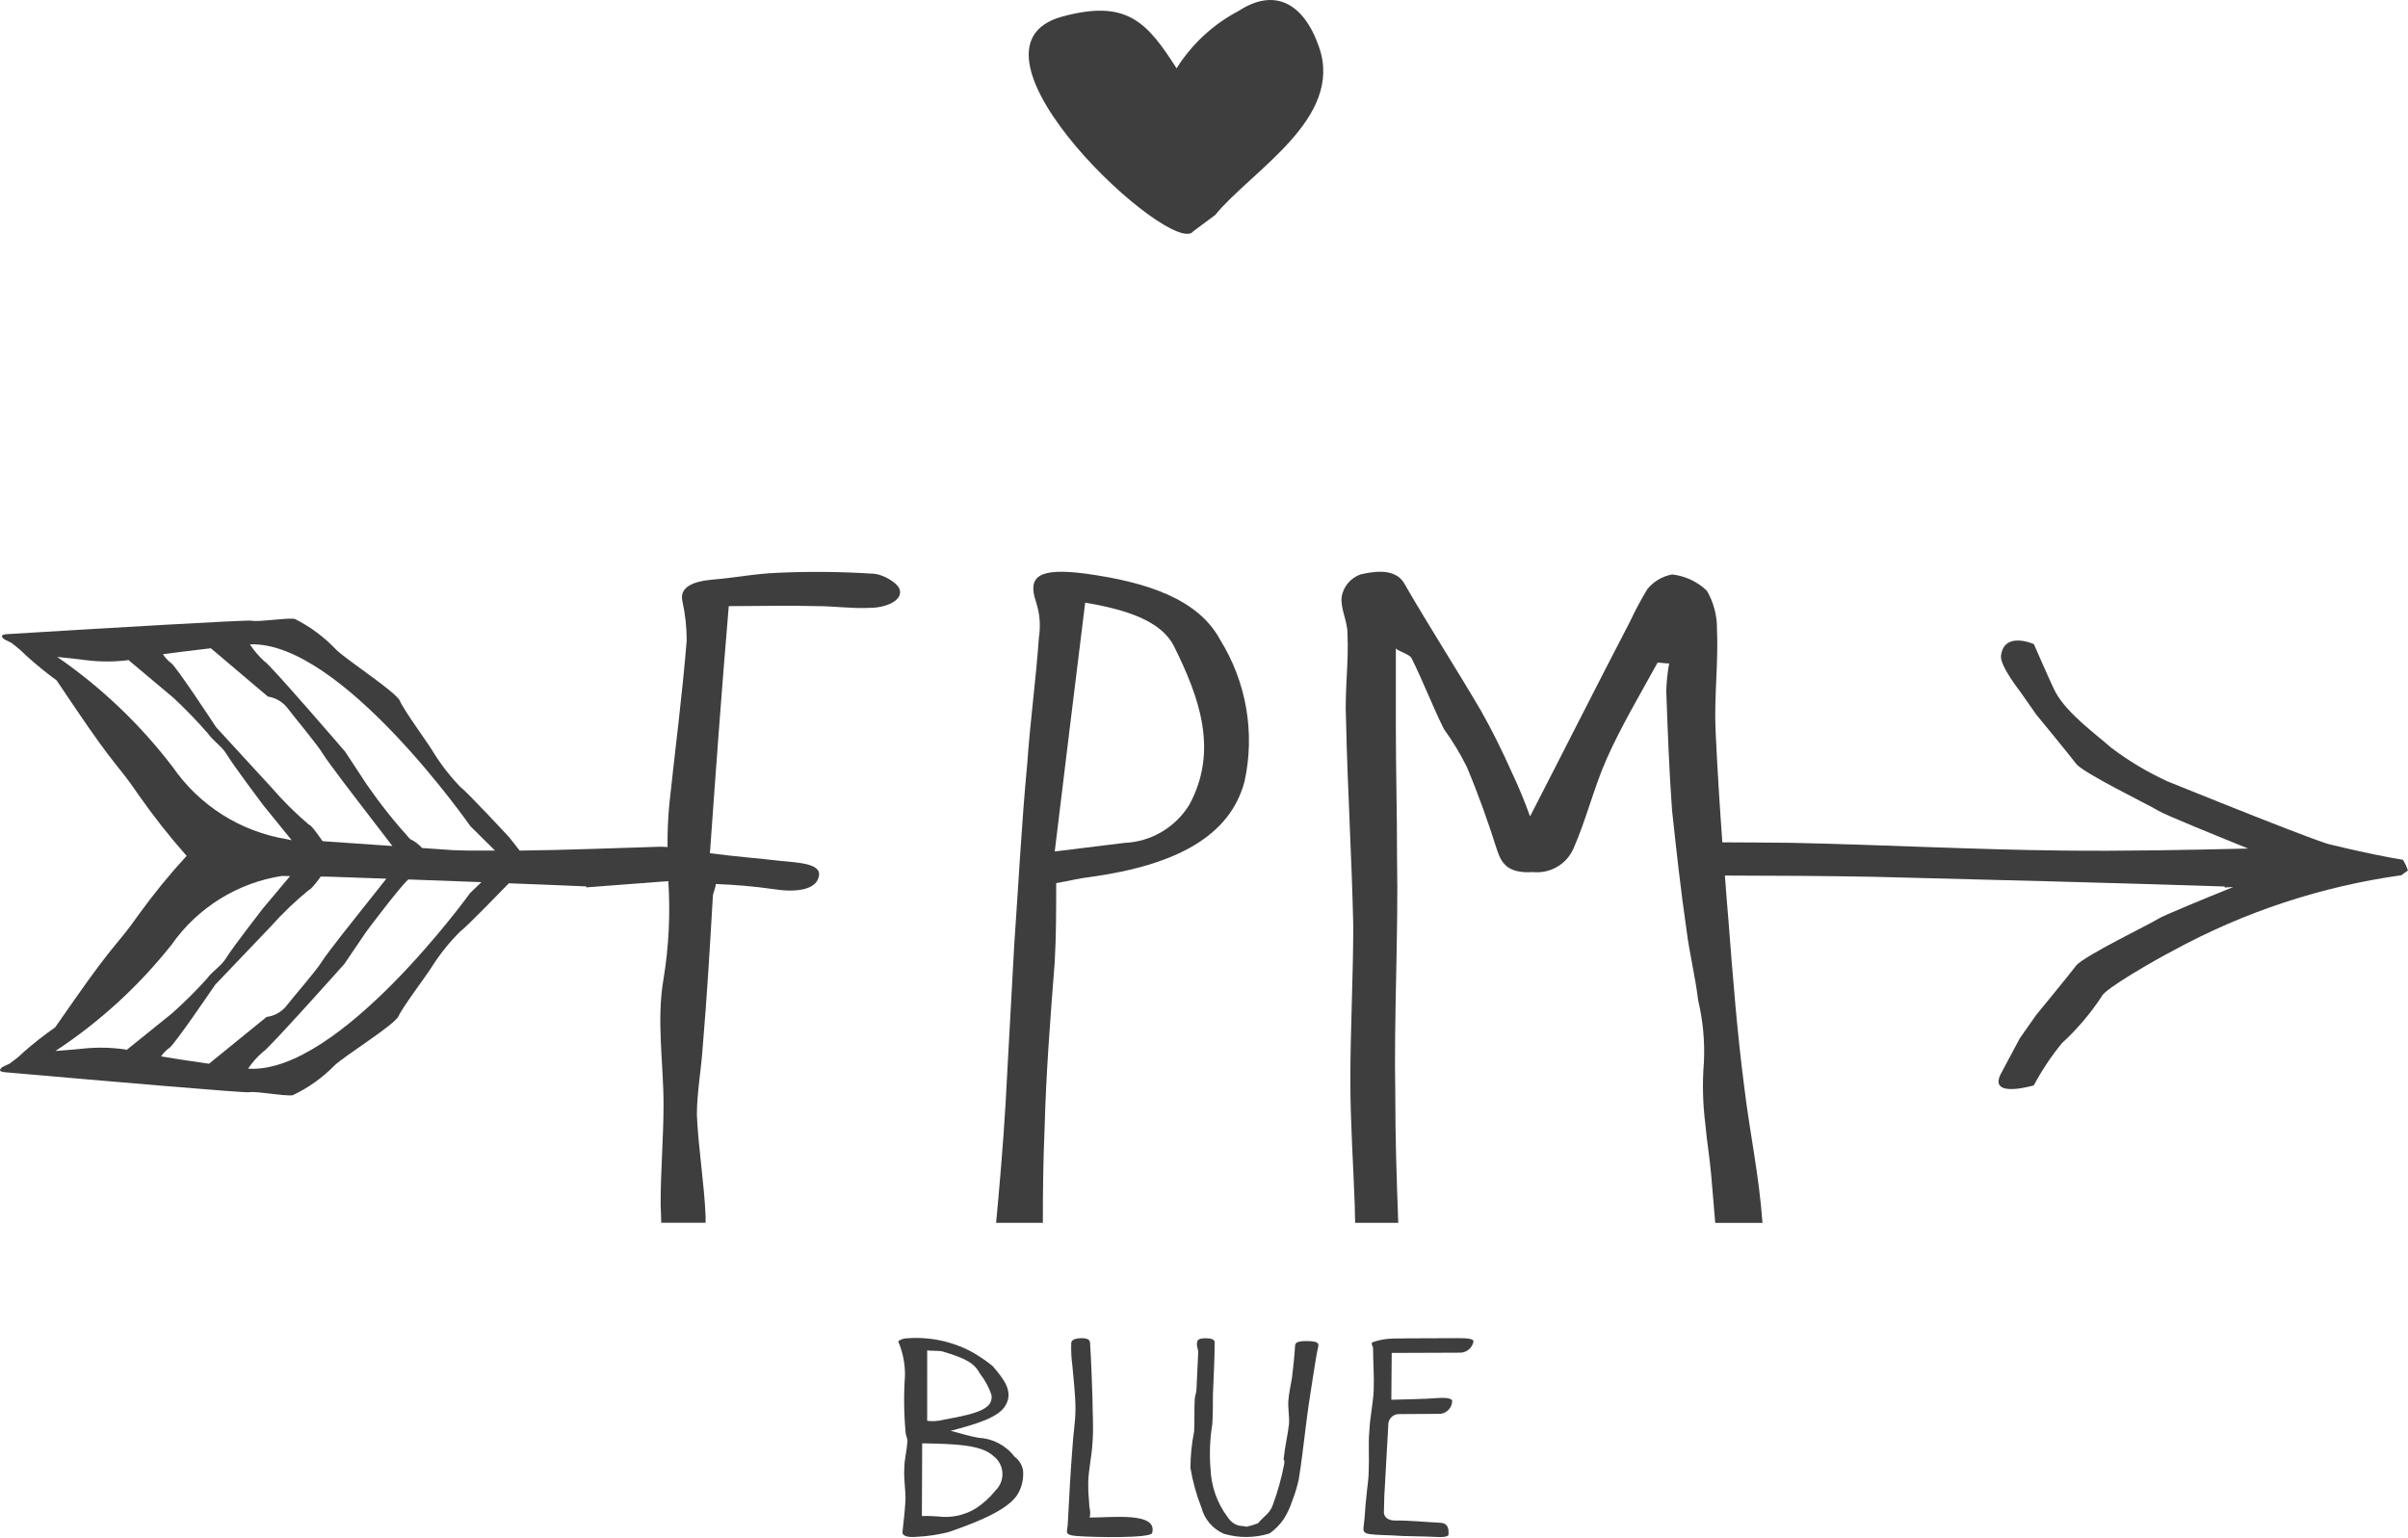
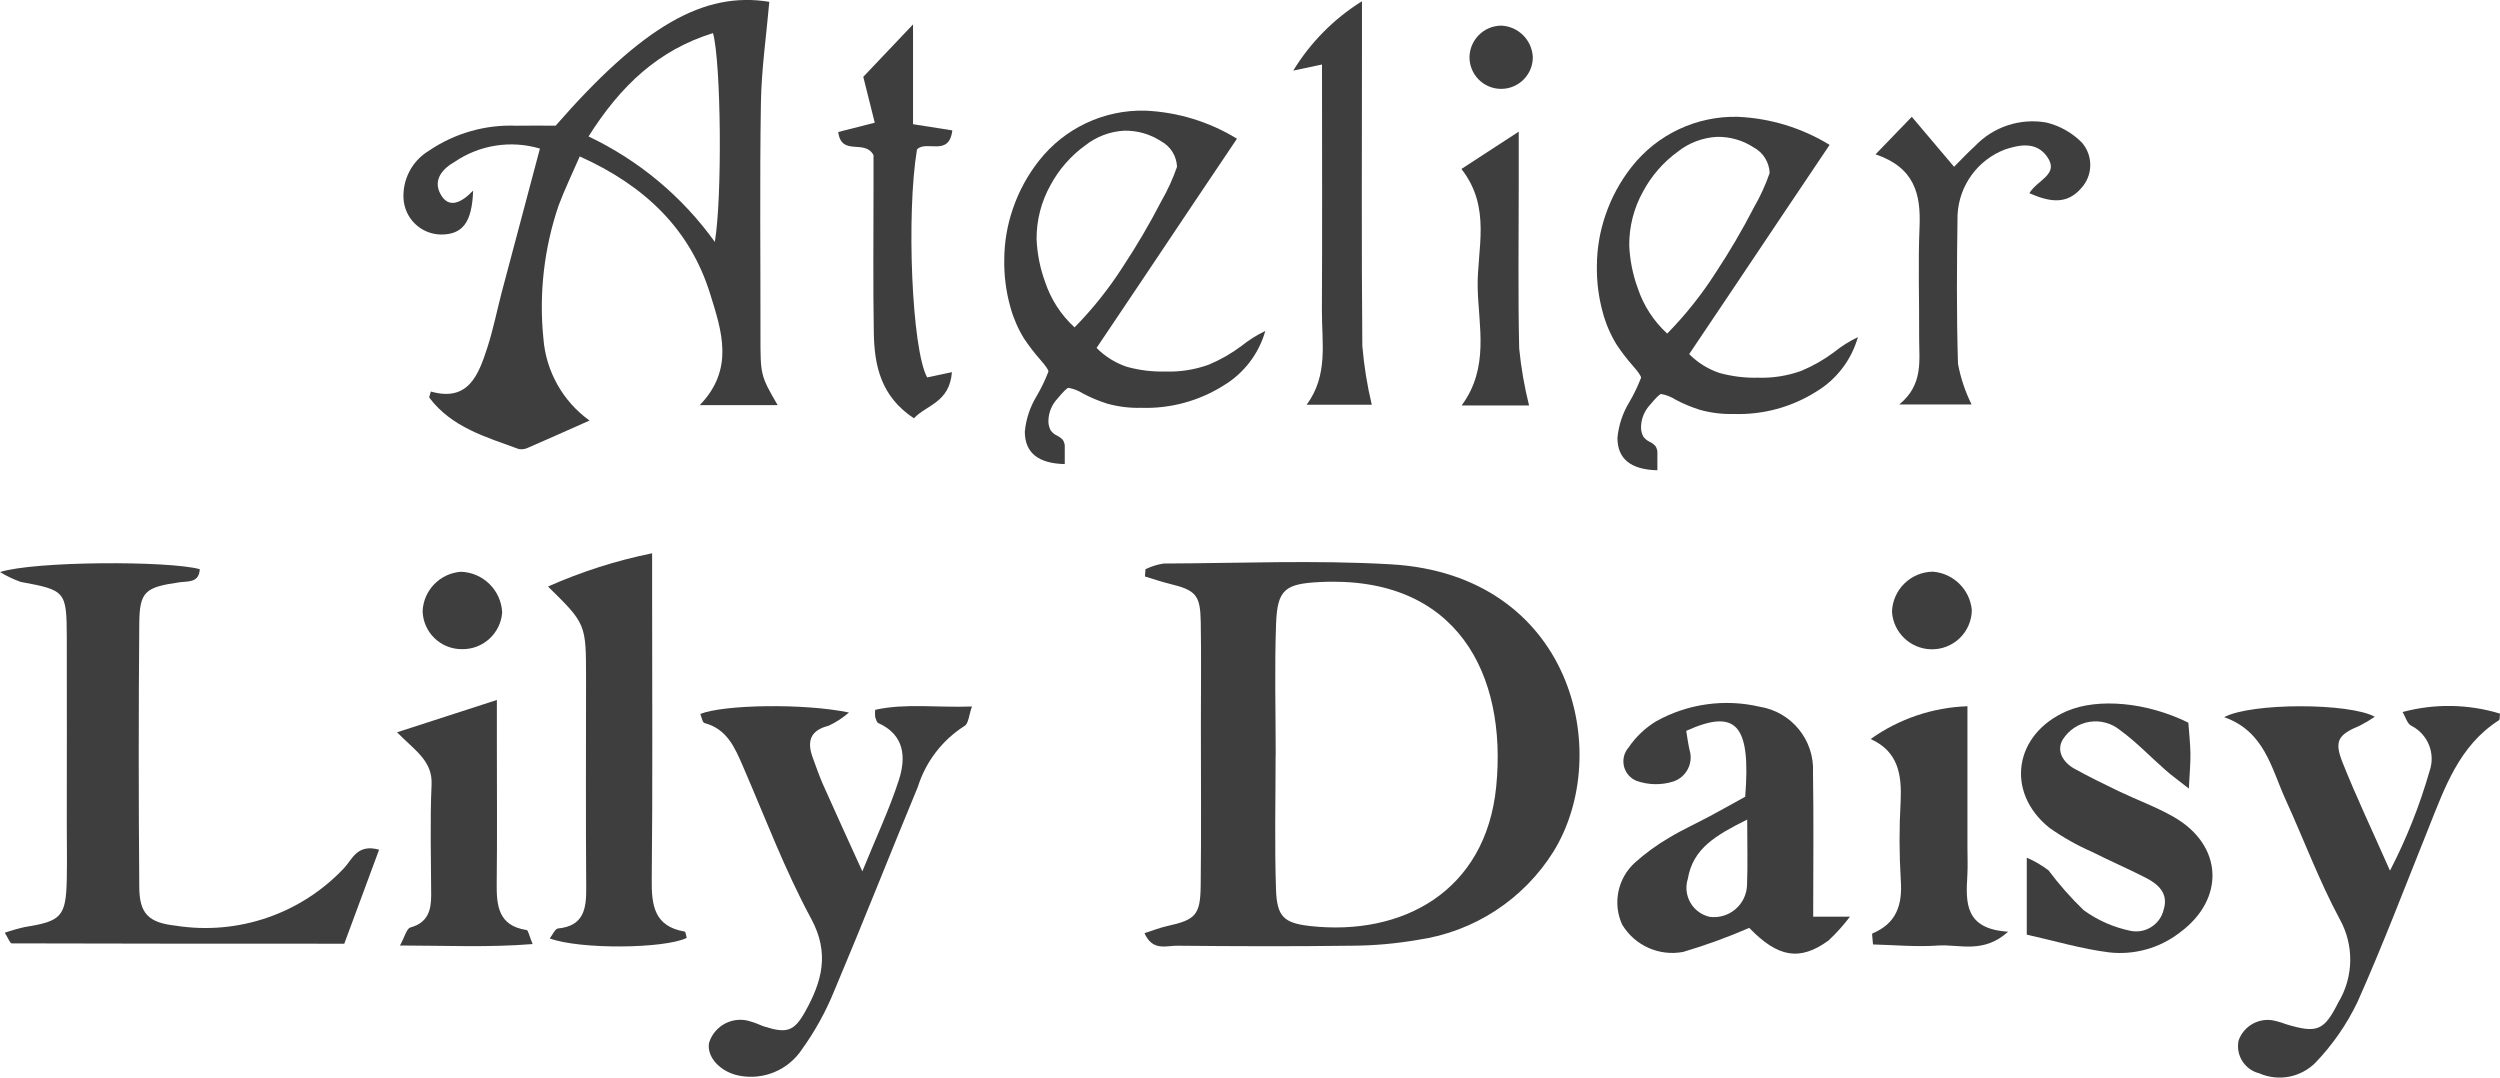
- <svg xmlns="http://www.w3.org/2000/svg" width="137.671" height="87.893" viewBox="0 0 137.671 87.893">
+ <svg xmlns="http://www.w3.org/2000/svg" width="157.406" height="67.827" viewBox="0 0 157.406 67.827">
  <defs>
    <style>.a{fill:#3e3e3e;}</style>
  </defs>
-   <g transform="translate(-5.331 -8.6)">
-     <path class="a" d="M124.175,11.285c-.9-2.59-2.6-3.367-4.59-2.063a9.276,9.276,0,0,0-3.553,3.285c-1.692-2.647-2.843-3.959-6.524-2.963-6.767,1.827,6.342,13.9,7.481,12.279l1.252-.93C120.336,18.334,125.607,15.382,124.175,11.285Z" transform="translate(-43.433)" />
-     <path class="a" d="M95.7,152.988a9.1,9.1,0,0,0,1.808-.273c1.879-.648,3.55-1.364,4-2.273a2.289,2.289,0,0,0,.243-1.25,1.205,1.205,0,0,0-.487-.785,2.749,2.749,0,0,0-2.053-1.08c-.557-.091-1.043-.261-1.6-.4,1.5-.386,2.749-.773,3.132-1.443.487-.8-.1-1.523-.731-2.262a8.717,8.717,0,0,0-1.253-.842,6.785,6.785,0,0,0-3.688-.739c-.174,0-.452.126-.452.182a4.826,4.826,0,0,1,.383,1.945,20.154,20.154,0,0,0,.035,3.238c0,.193.139.387.1.58-.035.5-.174,1-.174,1.5-.035.591.07,1.172.07,1.761-.035.614-.1,1.239-.174,1.864C94.832,152.921,95.111,153.045,95.7,152.988Zm.572-10.667c0,.046.685.007.893.075,1.357.4,1.81.682,2.123,1.262a4.155,4.155,0,0,1,.659,1.217c.1.737-.605,1.046-2.693,1.41a2.628,2.628,0,0,1-.683.09,1.635,1.635,0,0,1-.3-.022Zm-.29,5.322c1.914.035,3.371.082,4.067.718a1.3,1.3,0,0,1,.131,1.976,4.824,4.824,0,0,1-1.116,1.02,3.312,3.312,0,0,1-2.175.468c-.073,0-.608-.045-.921-.021C95.97,150.042,95.985,149.372,95.985,147.644Z" transform="translate(-37.931 -56.513)" />
-     <path class="a" d="M111.447,151.848a6.712,6.712,0,0,1-.07.829c0,.136.1.227.557.261.974.08,4.231.134,4.315-.17.337-1.233-2.356-.874-3.573-.886a1.116,1.116,0,0,0-.015-.587c-.035-.774-.066-.572-.066-1.333,0-.795.209-1.58.244-2.375.069-.829,0-1.66,0-2.489-.035-1.057-.07-2.114-.139-3.171,0-.1,0-.319-.522-.3s-.557.2-.557.307a8.01,8.01,0,0,0,.07,1.295c.069.818.174,1.638.174,2.455,0,.74-.139,1.478-.174,2.216C111.585,149.21,111.517,150.529,111.447,151.848Z" transform="translate(-45.047 -56.508)" />
-     <path class="a" d="M124.271,151.315a2.255,2.255,0,0,0,1.288,1.5,4.51,4.51,0,0,0,2.608-.022,3.286,3.286,0,0,0,.8-.806,4.388,4.388,0,0,0,.487-1.034,8.036,8.036,0,0,0,.382-1.251c.175-1.045.279-2.091.417-3.136.105-.876.246-1.762.384-2.649.105-.6.175-1.205.313-1.807.036-.181,0-.307-.625-.317s-.7.124-.7.284c-.035.6-.105,1.2-.174,1.8-.07.442-.174.875-.209,1.317-.035.4.07.945.035,1.353-.069.627-.209,1.112-.312,2.036H129a.572.572,0,0,1,0,.261,14.737,14.737,0,0,1-.661,2.358c-.175.454-.455.567-.838,1.011a3.9,3.9,0,0,1-.664.2c-.139-.058-.33-.033-.5-.089a1.1,1.1,0,0,1-.569-.468,4.883,4.883,0,0,1-.976-2.754,10.437,10.437,0,0,1,.1-2.546c.036-.557.036-1.115.036-1.682.034-.99.1-1.99.1-2.99,0-.081,0-.251-.523-.251s-.452.182-.487.273c-.033.171.07.353.07.522-.035.717-.07,1.422-.1,2.127,0,.194-.1.387-.1.58-.035.614,0,1.226-.035,1.841a10.459,10.459,0,0,0-.209,2.068A11.134,11.134,0,0,0,124.271,151.315Z" transform="translate(-50.252 -56.51)" />
-     <path class="a" d="M141.152,149.189c0,.511-.1,1.034-.139,1.546-.069.511-.069,1.022-.139,1.533-.07.58-.1.58,1.6.636.208.013.384.024.592.035.661.024,1.29.019,1.948.056.733.043.7-.136.7-.136.006-.213.039-.649-.47-.675-.8-.039-1.76-.139-2.561-.128-.59,0-.663-.338-.663-.475,0-.341.021-.568.021-.9.07-1.138.088-1.677.158-2.813.035-.728.043-.666.077-1.393a.614.614,0,0,1,.644-.506c.764-.012,1.524,0,2.325-.015a.754.754,0,0,0,.678-.768c-.069-.1-.278-.17-.8-.136-.87.068-1.809.068-2.679.1,0-1.057.022-1.654.022-2.678,1.391,0,2.583-.015,3.835-.015a.79.79,0,0,0,.84-.637c.01-.173-.418-.193-.87-.193-1.218.011-2.469,0-3.722.022a3.8,3.8,0,0,0-1.149.2c-.174.069,0,.228,0,.354,0,.806.068,1.613.035,2.42-.035.751-.209,1.5-.244,2.251C141.117,147.655,141.187,148.416,141.152,149.189Z" transform="translate(-57.567 -56.51)" />
-     <path class="a" d="M118.541,77.421a10.921,10.921,0,0,0-1.409-8.115c-1.243-2.3-4.142-3.276-7.7-3.765-2.652-.342-3.314.147-2.817,1.613a4.332,4.332,0,0,1,.166,2.054c-.166,2.4-.5,4.792-.663,7.187-.331,3.471-.5,6.893-.745,10.364-.166,3.032-.331,6.117-.5,9.148-.131,2.242-.362,4.91-.537,6.757h2.672c0-1.847.022-3.6.1-5.387.083-3.178.331-6.358.58-9.536.083-1.516.083-2.985.083-4.5.829-.148,1.408-.294,1.906-.344C114.647,82.213,117.713,80.551,118.541,77.421Zm-3.148,1.32a4.573,4.573,0,0,1-3.728,2.2c-1.16.146-2.4.293-3.977.49.58-4.841,1.16-9.485,1.74-14.228,2.319.391,4.308,1.027,5.053,2.445C115.973,72.63,117.05,75.662,115.393,78.741Z" transform="translate(-42.055 -24.143)" />
-     <path class="a" d="M199.5,82.18c-.047-.092-.1-.181-.148-.271-1.1-.181-2.306-.445-3.154-.639l-.055-.012c-.606-.14-1.018-.242-1.018-.242s-.436-.034-9.228-3.59a17.2,17.2,0,0,1-3.253-1.946c-.771-.7-2.482-1.912-3.154-3.153-.231-.427-1.241-2.752-1.241-2.752s-1.711-.771-1.879.671c-.066.566,1.075,2.013,1.075,2.013l.939,1.342s1.878,2.281,2.282,2.817,4.293,2.416,4.7,2.684c.318.212,3.707,1.586,5.134,2.162-3.528.083-7.056.155-10.583.116-5.173-.055-10.348-.333-15.519-.443-1.321-.016-2.64-.021-3.96-.027-.155-2.144-.29-4.289-.388-6.42-.083-1.906.166-3.863.082-5.769a4.251,4.251,0,0,0-.579-2.2,3.422,3.422,0,0,0-1.988-.93,2.4,2.4,0,0,0-1.409.832,19.7,19.7,0,0,0-.994,1.857c-1.907,3.667-3.729,7.285-5.717,11.146a27.872,27.872,0,0,0-1.077-2.591c-.5-1.124-1.077-2.3-1.74-3.471-1.408-2.4-2.982-4.84-4.392-7.286-.5-.83-1.657-.684-2.485-.488a1.654,1.654,0,0,0-1.077,1.272c-.082.685.332,1.369.332,2.1.082,1.662-.166,3.276-.083,4.939.083,3.911.331,7.87.414,11.782,0,2.934-.166,5.867-.166,8.85,0,2.346.166,4.748.25,7.1.007.344.018,1.035.028,1.035h2.46c-.1-2.771-.169-4.884-.169-7.343-.082-4.5.181-9.047.1-13.546,0-2.542-.068-5.038-.068-7.58V69.8c0,.146.814.343.9.587.663,1.321,1.194,2.737,1.856,4.058a14.816,14.816,0,0,1,1.3,2.151c.663,1.565,1.231,3.178,1.727,4.743.248.733.574,1.369,2.066,1.271a2.27,2.27,0,0,0,2.316-1.369c.747-1.711,1.159-3.47,1.9-5.133.829-1.858,1.906-3.667,2.9-5.476.164,0,.413.049.662.049a10.443,10.443,0,0,0-.167,1.564c.082,2.3.167,4.6.332,6.845.248,2.3.5,4.6.828,6.844.165,1.321.5,2.64.663,4.009a12.68,12.68,0,0,1,.331,3.521,17.145,17.145,0,0,0,.082,3.569c.083.978.249,1.912.332,2.889.074.912.152,1.824.233,2.748h2.7c-.2-2.771-.72-5.11-1.031-7.685-.415-3.179-.663-6.358-.912-9.585-.079-.859-.137-1.727-.206-2.591,2.839.007,5.684.018,8.556.072,6.617.167,13.316.335,20.016.554l0,.056.49-.027c-1.62.657-4.02,1.641-4.284,1.817-.4.267-4.293,2.146-4.7,2.683s-2.282,2.818-2.282,2.818l-.939,1.341s-.809,1.508-1.075,2.014c-.76,1.454,1.879.67,1.879.67a14.91,14.91,0,0,1,1.609-2.415,14.284,14.284,0,0,0,2.282-2.684c.135-.4,3.015-2.057,4.094-2.617a38.226,38.226,0,0,1,13.031-4.3c.124-.089.243-.187.373-.267A2.932,2.932,0,0,0,199.5,82.18Z" transform="translate(-56.637 -24.144)" />
-     <path class="a" d="M28.124,90.842c.219-.5,1.551-2.266,1.864-2.76a11.606,11.606,0,0,1,1.635-2.052c.378-.269,2.588-2.558,2.8-2.775,1.475.058,2.949.112,4.426.178v.056c1.428-.11,2.916-.221,4.342-.331.113-.009.231-.015.35-.021a24.712,24.712,0,0,1-.274,5.583c-.414,2.4,0,4.792,0,7.187,0,1.859-.166,3.771-.166,5.676,0,.361.016.162.035,1.085h2.537s0-.236,0-.352c-.083-1.956-.414-3.864-.5-5.82,0-1.27.25-2.593.332-3.865.248-2.884.414-5.769.58-8.6,0-.244.166-.49.166-.734a31.323,31.323,0,0,1,3.314.293c1.242.2,2.4.049,2.568-.685.249-.781-1.16-.831-2.154-.928-1.243-.148-2.568-.244-4.06-.441.332-4.644.663-9.24,1.077-14.129,1.657,0,3.315-.049,5.054,0,.995,0,1.989.148,2.984.1.994,0,1.9-.44,1.739-1.027-.083-.392-.994-.93-1.573-.93A49.523,49.523,0,0,0,49.81,65.5c-1.325.048-2.486.293-3.727.389-1.161.1-1.906.441-1.741,1.223a10.4,10.4,0,0,1,.249,2.25c-.249,3.128-.664,6.257-.995,9.386a23.489,23.489,0,0,0-.1,2.437c-.141-.013-.286-.02-.434-.02-2.674.081-5.347.19-8.02.221l-.609-.775s-2.394-2.579-2.788-2.87a11.907,11.907,0,0,1-1.612-2.1c-.308-.5-1.624-2.3-1.834-2.808s-3.053-2.346-3.65-2.938a8.465,8.465,0,0,0-2.361-1.756c-.48-.082-2.088.193-2.472.1-.237-.054-8.066.409-14.052.774-.2.029-.314.076-.136.249-.059.012.572.28.513.292a6.436,6.436,0,0,1,.778.674,21.778,21.778,0,0,0,1.75,1.426c.113.173.418.621,1.043,1.548,2.439,3.608,2.422,3.2,3.642,5A38.964,38.964,0,0,0,16,81.687a37.427,37.427,0,0,0-2.759,3.384c-1.238,1.771-1.217,1.36-3.694,4.9-.636.911-.944,1.349-1.06,1.519a21.613,21.613,0,0,0-1.764,1.38,6.2,6.2,0,0,1-.785.653c.059.016-.575.265-.515.278-.183.169-.066.218.132.253,5.982.524,13.8,1.2,14.042,1.149.385-.078,1.989.24,2.472.17a8.3,8.3,0,0,0,2.377-1.692C25.047,93.105,27.909,91.343,28.124,90.842Zm4.094-10.859,1.413,1.4c-.515,0-1.031,0-1.547,0-.286,0-.574-.017-.861-.023l-1.758-.122a2.2,2.2,0,0,0-.693-.515,30.6,30.6,0,0,1-2.485-3.133l-1.224-1.863s-4.38-5.087-4.6-5.151a4.866,4.866,0,0,1-.844-.984C24.829,69.39,32.219,79.983,32.219,79.983ZM17.386,69.816l3.26,2.762a1.77,1.77,0,0,1,1.084.609c.385.519,1.712,2.093,2.028,2.617s2.087,2.819,2.087,2.819l1.919,2.5-3.99-.276c-.338-.491-.677-.941-.776-.938a19.751,19.751,0,0,1-2.163-2.15l-3.146-3.424s-2.366-3.609-2.585-3.678a2.008,2.008,0,0,1-.458-.5C15.342,70.064,16.241,69.947,17.386,69.816Zm-2.2,6.765A28.989,28.989,0,0,0,8.6,70.311c.793.082,1.423.151,1.684.19a9.71,9.71,0,0,0,2.288.006l.1-.021,2.588,2.175A27,27,0,0,1,17.2,74.667c.379.524.818.738,1.126,1.266s2.051,2.851,2.051,2.851l1.631,2.009c-.124-.024-.218-.043-.263-.057A9.856,9.856,0,0,1,15.188,76.58ZM12.475,92.754a9.711,9.711,0,0,0-2.286-.056c-.263.033-.893.086-1.687.146a28.321,28.321,0,0,0,6.651-6.094,9.472,9.472,0,0,1,6.292-3.914l.472.008-1.55,1.844s-1.766,2.276-2.079,2.8-.754.721-1.14,1.236a26.367,26.367,0,0,1-1.963,1.952l-2.611,2.106Zm4.805.819c-1.142-.162-2.04-.3-2.737-.42a1.974,1.974,0,0,1,.464-.483c.216-.062,2.622-3.609,2.622-3.609l3.184-3.337A19.158,19.158,0,0,1,23,83.63c.087,0,.368-.344.67-.759.179,0,.355,0,.535.008l3.216.113-1.588,2s-1.8,2.248-2.116,2.763-1.664,2.054-2.054,2.564a1.733,1.733,0,0,1-1.089.578Zm2.234.282a4.758,4.758,0,0,1,.853-.961c.22-.058,4.653-5.028,4.653-5.028l1.241-1.83s1.92-2.568,2.415-3c1.392.049,2.782.1,4.18.154l-.638.611S24.72,94.2,19.514,93.855Z" transform="translate(0 -24.148)" />
+   <g transform="translate(-9.859 -10.521)">
+     <path class="a" d="M229.729,141.875c.532-.169.972-.347,1.429-.448,1.787-.394,2.089-.685,2.111-2.561.039-3.36.012-6.721.012-10.082,0-2.166.027-4.332-.009-6.5-.029-1.72-.308-2.005-2-2.417-.511-.125-1.01-.3-1.514-.451l.034-.457a4.046,4.046,0,0,1,1.137-.358c4.779-.017,9.572-.227,14.336.051,11.347.664,14.049,11.831,10.227,18.067a12.089,12.089,0,0,1-8.546,5.576,25.007,25.007,0,0,1-4.226.37c-3.659.05-7.319.035-10.978,0C231.088,142.665,230.238,143.015,229.729,141.875Zm8.262-11.223h-.006c0,2.829-.07,5.661.026,8.486.058,1.707.508,2.1,2.134,2.286,5.814.65,11.07-2.165,11.729-8.765.706-7.083-2.462-13.325-11.105-12.892-2.187.109-2.674.467-2.754,2.621C237.914,125.14,237.991,127.9,237.991,130.652Z" transform="translate(-147.811 -72.599)" />
+     <path class="a" d="M96.918,18.435c5.492-6.287,9.334-8.47,13.454-7.8-.186,2.135-.493,4.245-.528,6.361-.079,4.855-.022,9.712-.028,14.568,0,2.579-.011,2.579,1.083,4.467h-4.909c2.211-2.276,1.376-4.694.663-6.991-1.27-4.094-4.108-6.82-8.216-8.671-.464,1.07-.942,2.056-1.326,3.076a19.831,19.831,0,0,0-.962,8.39A7.035,7.035,0,0,0,99.053,37c-1.4.621-2.6,1.16-3.8,1.679a1.013,1.013,0,0,1-.646.118c-2.061-.759-4.223-1.355-5.639-3.236-.028-.037.031-.139.095-.388,2.363.669,3-1.047,3.559-2.776.367-1.133.6-2.31.9-3.464.779-2.947,1.566-5.892,2.408-9.057a6.334,6.334,0,0,0-5.359.829c-.759.429-1.386,1.124-.912,2.018.523.985,1.341.553,2.065-.2-.069,2.026-.675,2.767-2.032,2.765a2.4,2.4,0,0,1-2.351-2.258,3.312,3.312,0,0,1,1.6-3.019,9.145,9.145,0,0,1,5.506-1.575C95.261,18.419,96.08,18.435,96.918,18.435Zm2.072.677a20.7,20.7,0,0,1,7.952,6.64c.474-2.8.395-11.3-.115-13.147C103.371,13.676,101,15.929,98.99,19.112Z" transform="translate(-52.076)" />
+     <path class="a" d="M9.859,119.28c2.164-.693,10.609-.721,12.579-.181-.048.868-.728.749-1.276.826-2.173.308-2.517.578-2.534,2.609q-.068,8.293,0,16.587c.012,1.666.58,2.236,2.3,2.425a11.981,11.981,0,0,0,10.6-3.634c.511-.538.811-1.54,2.2-1.151l-2.192,5.919c-7.082,0-14.011,0-20.939-.021-.108,0-.215-.319-.437-.67a11.578,11.578,0,0,1,1.278-.363c2.3-.362,2.579-.666,2.626-3.04.023-1.121,0-2.241,0-3.362,0-3.96.011-7.92,0-11.88-.011-2.862-.089-2.925-2.9-3.443A7.169,7.169,0,0,1,9.859,119.28Z" transform="translate(0 -72.741)" />
+     <path class="a" d="M437.148,146.875c1.707-.915,7.888-.908,9.484-.025a8.177,8.177,0,0,1-.929.552c-1.377.578-1.642.958-1.1,2.327.849,2.133,1.837,4.211,2.986,6.81a33.932,33.932,0,0,0,2.49-6.261,2.331,2.331,0,0,0-1.162-2.87c-.244-.127-.342-.534-.534-.857a11.133,11.133,0,0,1,6.13.1c-.02.145.011.37-.069.421-2.5,1.6-3.4,4.229-4.425,6.785-1.472,3.666-2.875,7.364-4.484,10.97a14.668,14.668,0,0,1-2.636,3.8,3.186,3.186,0,0,1-3.543.672,1.762,1.762,0,0,1-1.3-2.064,1.944,1.944,0,0,1,2.11-1.278,4.857,4.857,0,0,1,.855.244c2,.608,2.418.411,3.312-1.36a5.219,5.219,0,0,0,.086-5.258c-1.3-2.422-2.264-5.027-3.41-7.535C440.114,150.077,439.688,147.769,437.148,146.875Z" transform="translate(-287.251 -91.2)" />
+     <path class="a" d="M144.4,146.66c1.458-.587,6.509-.683,9.358-.089a5.64,5.64,0,0,1-1.277.832c-1.176.292-1.38.995-1,2.019.207.559.4,1.126.638,1.67.752,1.691,1.525,3.373,2.481,5.479.885-2.178,1.712-3.925,2.3-5.75.455-1.417.373-2.839-1.3-3.589-.1-.045-.141-.243-.192-.377a2.228,2.228,0,0,1,0-.455c1.924-.425,3.9-.126,6.095-.209-.194.54-.218,1.087-.468,1.224a7.048,7.048,0,0,0-2.939,3.832c-1.769,4.271-3.461,8.574-5.258,12.833a17.738,17.738,0,0,1-2.042,3.7,3.849,3.849,0,0,1-3.91,1.663c-1.217-.218-2.1-1.175-1.938-2.074a2.059,2.059,0,0,1,2.672-1.327c.287.072.555.222.839.311,1.387.434,1.854.292,2.55-.964,1.04-1.873,1.555-3.648.366-5.844-1.662-3.072-2.9-6.376-4.293-9.59-.512-1.178-1-2.344-2.417-2.721C144.527,147.2,144.482,146.858,144.4,146.66Z" transform="translate(-90.446 -91.188)" />
+     <path class="a" d="M328.592,151.5c.362-4.542-.557-5.575-3.714-4.147.063.369.116.782.206,1.187a1.6,1.6,0,0,1-1.013,2,3.646,3.646,0,0,1-2.321-.04,1.323,1.323,0,0,1-.509-2.089,5.647,5.647,0,0,1,1.751-1.666,9.131,9.131,0,0,1,6.509-.912,3.992,3.992,0,0,1,3.36,4.139c.049,2.974.012,5.949.012,9.079h2.316a11.688,11.688,0,0,1-1.358,1.507c-1.808,1.31-3.184,1.062-4.984-.8a36.274,36.274,0,0,1-4.164,1.514,3.683,3.683,0,0,1-3.842-1.728,3.381,3.381,0,0,1,.792-3.881,13.152,13.152,0,0,1,2.158-1.576c.825-.5,1.715-.9,2.569-1.359C327.081,152.345,327.791,151.94,328.592,151.5Zm.126,1.438c-1.951.974-3.411,1.8-3.737,3.727a1.872,1.872,0,0,0,1.386,2.4,2.085,2.085,0,0,0,2.341-2.016C328.755,155.8,328.719,154.549,328.719,152.934Z" transform="translate(-208.851 -90.815)" />
+     <path class="a" d="M115.14,118.906a31.575,31.575,0,0,1,6.555-2.093c0,1.047,0,1.853,0,2.658,0,5.963.039,11.926-.024,17.888-.017,1.634.161,2.945,2.075,3.273.063.011.086.26.126.4-1.425.685-6.733.733-8.625.03.191-.24.339-.608.521-.626,1.627-.158,1.788-1.235,1.778-2.554-.033-4.4-.011-8.8-.011-13.193C117.534,121.257,117.534,121.257,115.14,118.906Z" transform="translate(-70.777 -71.456)" />
+     <path class="a" d="M408.657,146.877c.044.607.119,1.269.131,1.933.011.585-.048,1.172-.1,2.216-.673-.531-1.1-.836-1.486-1.179-.946-.832-1.823-1.756-2.836-2.493a2.433,2.433,0,0,0-3.606.571c-.439.71,0,1.454.739,1.86.912.5,1.849.964,2.789,1.414,1.142.547,2.346.983,3.442,1.609,3.113,1.779,3.272,5.17.378,7.292a6.139,6.139,0,0,1-4.425,1.242c-1.745-.218-3.454-.73-5.2-1.119v-4.845a6.41,6.41,0,0,1,1.372.8,20.612,20.612,0,0,0,2.205,2.5,7.607,7.607,0,0,0,2.988,1.312,1.781,1.781,0,0,0,2.059-1.355c.3-.986-.313-1.562-1.074-1.961-1.122-.586-2.292-1.078-3.42-1.652a15.3,15.3,0,0,1-2.711-1.53c-2.793-2.247-2.211-5.92,1.107-7.344C402.972,145.308,406.033,145.583,408.657,146.877Z" transform="translate(-261.014 -90.855)" />
+     <path class="a" d="M375.331,146.2v8.862c0,.6.029,1.2-.006,1.793-.1,1.7-.175,3.373,2.57,3.541-1.574,1.418-3.08.778-4.419.871-1.369.1-2.753-.036-4.091-.068-.027-.423-.081-.674-.038-.692,1.53-.641,1.9-1.816,1.786-3.379a41.973,41.973,0,0,1-.008-4.929c.075-1.667-.135-3.145-1.888-3.934A11.165,11.165,0,0,1,375.331,146.2Z" transform="translate(-241.597 -91.213)" />
+     <path class="a" d="M260.118,14.741l-1.81.384a13.347,13.347,0,0,1,4.327-4.368c0,1.016,0,1.952,0,2.887,0,6.273-.034,12.545.023,18.817a24.9,24.9,0,0,0,.594,3.7h-4.1c1.382-1.864.947-3.935.96-5.935C260.139,25.153,260.118,20.079,260.118,14.741Z" transform="translate(-167.023 -0.159)" />
+     <path class="a" d="M178.052,37.112c-.152,1.927-1.618,2.061-2.393,2.907-2.1-1.392-2.49-3.337-2.526-5.387-.053-3.052-.016-6.106-.018-9.159,0-.739,0-1.477,0-2.022-.546-1.042-2.022.105-2.222-1.46l2.3-.585-.723-2.889,3.133-3.3V21.5l2.473.39c-.2,1.69-1.644.588-2.224,1.2-.674,4.028-.333,12.6.641,14.352Z" transform="translate(-108.257 -3.159)" />
+     <path class="a" d="M86.137,147.036,92.422,145v2.759c0,2.913.024,5.827-.01,8.74-.016,1.432.082,2.714,1.883,2.988.106.016.161.36.378.883-2.793.224-5.418.094-8.352.09.3-.539.416-1.068.66-1.136,1.11-.306,1.308-1.09,1.305-2.059-.007-2.316-.077-4.635.025-6.946C88.378,148.827,87.247,148.172,86.137,147.036Z" transform="translate(-51.279 -90.408)" />
+     <path class="a" d="M379.859,37.774c.533-.87,1.913-1.186,1.113-2.308-.673-.944-1.709-.76-2.656-.442a4.654,4.654,0,0,0-2.976,4.091c-.047,3.134-.069,6.271.027,9.4a9.812,9.812,0,0,0,.855,2.56h-4.552c1.542-1.263,1.243-2.791,1.251-4.245.013-2.313-.071-4.63.025-6.94.085-2.042-.3-3.728-2.77-4.564l2.282-2.363,2.663,3.148c.4-.4.837-.872,1.31-1.3a5.006,5.006,0,0,1,4.5-1.488,4.718,4.718,0,0,1,2.241,1.267,2.156,2.156,0,0,1-.051,2.873C382.231,38.483,381.193,38.357,379.859,37.774Z" transform="translate(-242.228 -15.088)" />
+     <path class="a" d="M294.877,53.048h-4.244c1.766-2.4,1.059-4.988,1.009-7.428-.049-2.41.889-5.009-1.023-7.461l3.608-2.349V39.2c0,3.419-.048,6.84.028,10.257A24.986,24.986,0,0,0,294.877,53.048Z" transform="translate(-188.745 -17)" />
+     <path class="a" d="M375.783,125.233a2.522,2.522,0,0,1-2.45-2.371,2.609,2.609,0,0,1,2.571-2.515,2.673,2.673,0,0,1,2.456,2.422A2.5,2.5,0,0,1,375.783,125.233Z" transform="translate(-244.35 -73.832)" />
+     <path class="a" d="M93.507,125.234a2.458,2.458,0,0,1-2.458-2.389,2.6,2.6,0,0,1,2.422-2.483,2.69,2.69,0,0,1,2.587,2.567A2.493,2.493,0,0,1,93.507,125.234Z" transform="translate(-54.581 -73.841)" />
+     <path class="a" d="M296.152,17.435a1.994,1.994,0,0,1-3.988-.012,2.02,2.02,0,0,1,1.987-1.983A2.081,2.081,0,0,1,296.152,17.435Z" transform="translate(-189.783 -3.306)" />
+     <path class="a" d="M317.165,39.158a10.163,10.163,0,0,1,1.651-3.044,8.246,8.246,0,0,1,6.683-3.15,12.074,12.074,0,0,1,5.78,1.767q-.979,1.45-2.7,4.018t-3.442,5.137q-1.724,2.569-2.7,4.018a4.852,4.852,0,0,0,1.9,1.185,8.267,8.267,0,0,0,2.424.3,7.325,7.325,0,0,0,2.742-.432,9.66,9.66,0,0,0,2.069-1.186,7.665,7.665,0,0,1,1.488-.936,5.865,5.865,0,0,1-2.616,3.428,9.155,9.155,0,0,1-5.209,1.411,7.15,7.15,0,0,1-2.132-.264,9.05,9.05,0,0,1-1.507-.629,2.6,2.6,0,0,0-.922-.365q-.135,0-.7.682a2.1,2.1,0,0,0-.566,1.325,1.236,1.236,0,0,0,.134.663,1,1,0,0,0,.389.331,1.229,1.229,0,0,1,.379.274.767.767,0,0,1,.125.5v1.027q-2.516-.057-2.515-2.045a5.25,5.25,0,0,1,.744-2.237,10.359,10.359,0,0,0,.744-1.546q0-.163-.538-.773a12.4,12.4,0,0,1-1-1.306,7.606,7.606,0,0,1-.855-1.964,10.412,10.412,0,0,1-.389-3.034A9.916,9.916,0,0,1,317.165,39.158Zm4.566-4.008a7.441,7.441,0,0,0-2.189,2.5,6.872,6.872,0,0,0-.879,3.413,8.957,8.957,0,0,0,.537,2.693,6.769,6.769,0,0,0,1.853,2.856,23.654,23.654,0,0,0,3.038-3.811,44.759,44.759,0,0,0,2.434-4.153,12.56,12.56,0,0,0,.979-2.146,1.914,1.914,0,0,0-1.008-1.613,4.085,4.085,0,0,0-2.3-.663A4.343,4.343,0,0,0,321.731,35.15Z" transform="translate(-206.223 -15.088)" />
+     <path class="a" d="M203.309,37.971a10.17,10.17,0,0,1,1.651-3.044,8.248,8.248,0,0,1,6.683-3.15,12.074,12.074,0,0,1,5.78,1.767q-.979,1.451-2.7,4.018T211.283,42.7q-1.724,2.569-2.7,4.018a4.855,4.855,0,0,0,1.9,1.185,8.27,8.27,0,0,0,2.424.3,7.324,7.324,0,0,0,2.742-.432,9.662,9.662,0,0,0,2.069-1.186,7.688,7.688,0,0,1,1.489-.936,5.867,5.867,0,0,1-2.617,3.428,9.152,9.152,0,0,1-5.209,1.411,7.142,7.142,0,0,1-2.132-.264,9.049,9.049,0,0,1-1.507-.629,2.594,2.594,0,0,0-.922-.365q-.135,0-.7.682a2.1,2.1,0,0,0-.566,1.325,1.235,1.235,0,0,0,.134.662,1,1,0,0,0,.389.331,1.233,1.233,0,0,1,.379.274.768.768,0,0,1,.125.5v1.027q-2.516-.057-2.515-2.045a5.252,5.252,0,0,1,.744-2.237,10.393,10.393,0,0,0,.744-1.546q0-.163-.538-.773a12.389,12.389,0,0,1-1-1.305,7.617,7.617,0,0,1-.855-1.964,10.414,10.414,0,0,1-.389-3.034A9.917,9.917,0,0,1,203.309,37.971Zm4.566-4.009a7.44,7.44,0,0,0-2.189,2.5,6.871,6.871,0,0,0-.879,3.413,8.957,8.957,0,0,0,.538,2.693,6.767,6.767,0,0,0,1.853,2.856,23.639,23.639,0,0,0,3.038-3.811,44.924,44.924,0,0,0,2.434-4.153,12.572,12.572,0,0,0,.979-2.146,1.914,1.914,0,0,0-1.008-1.613,4.087,4.087,0,0,0-2.3-.662A4.344,4.344,0,0,0,207.875,33.962Z" transform="translate(-129.682 -14.29)" />
  </g>
</svg>
